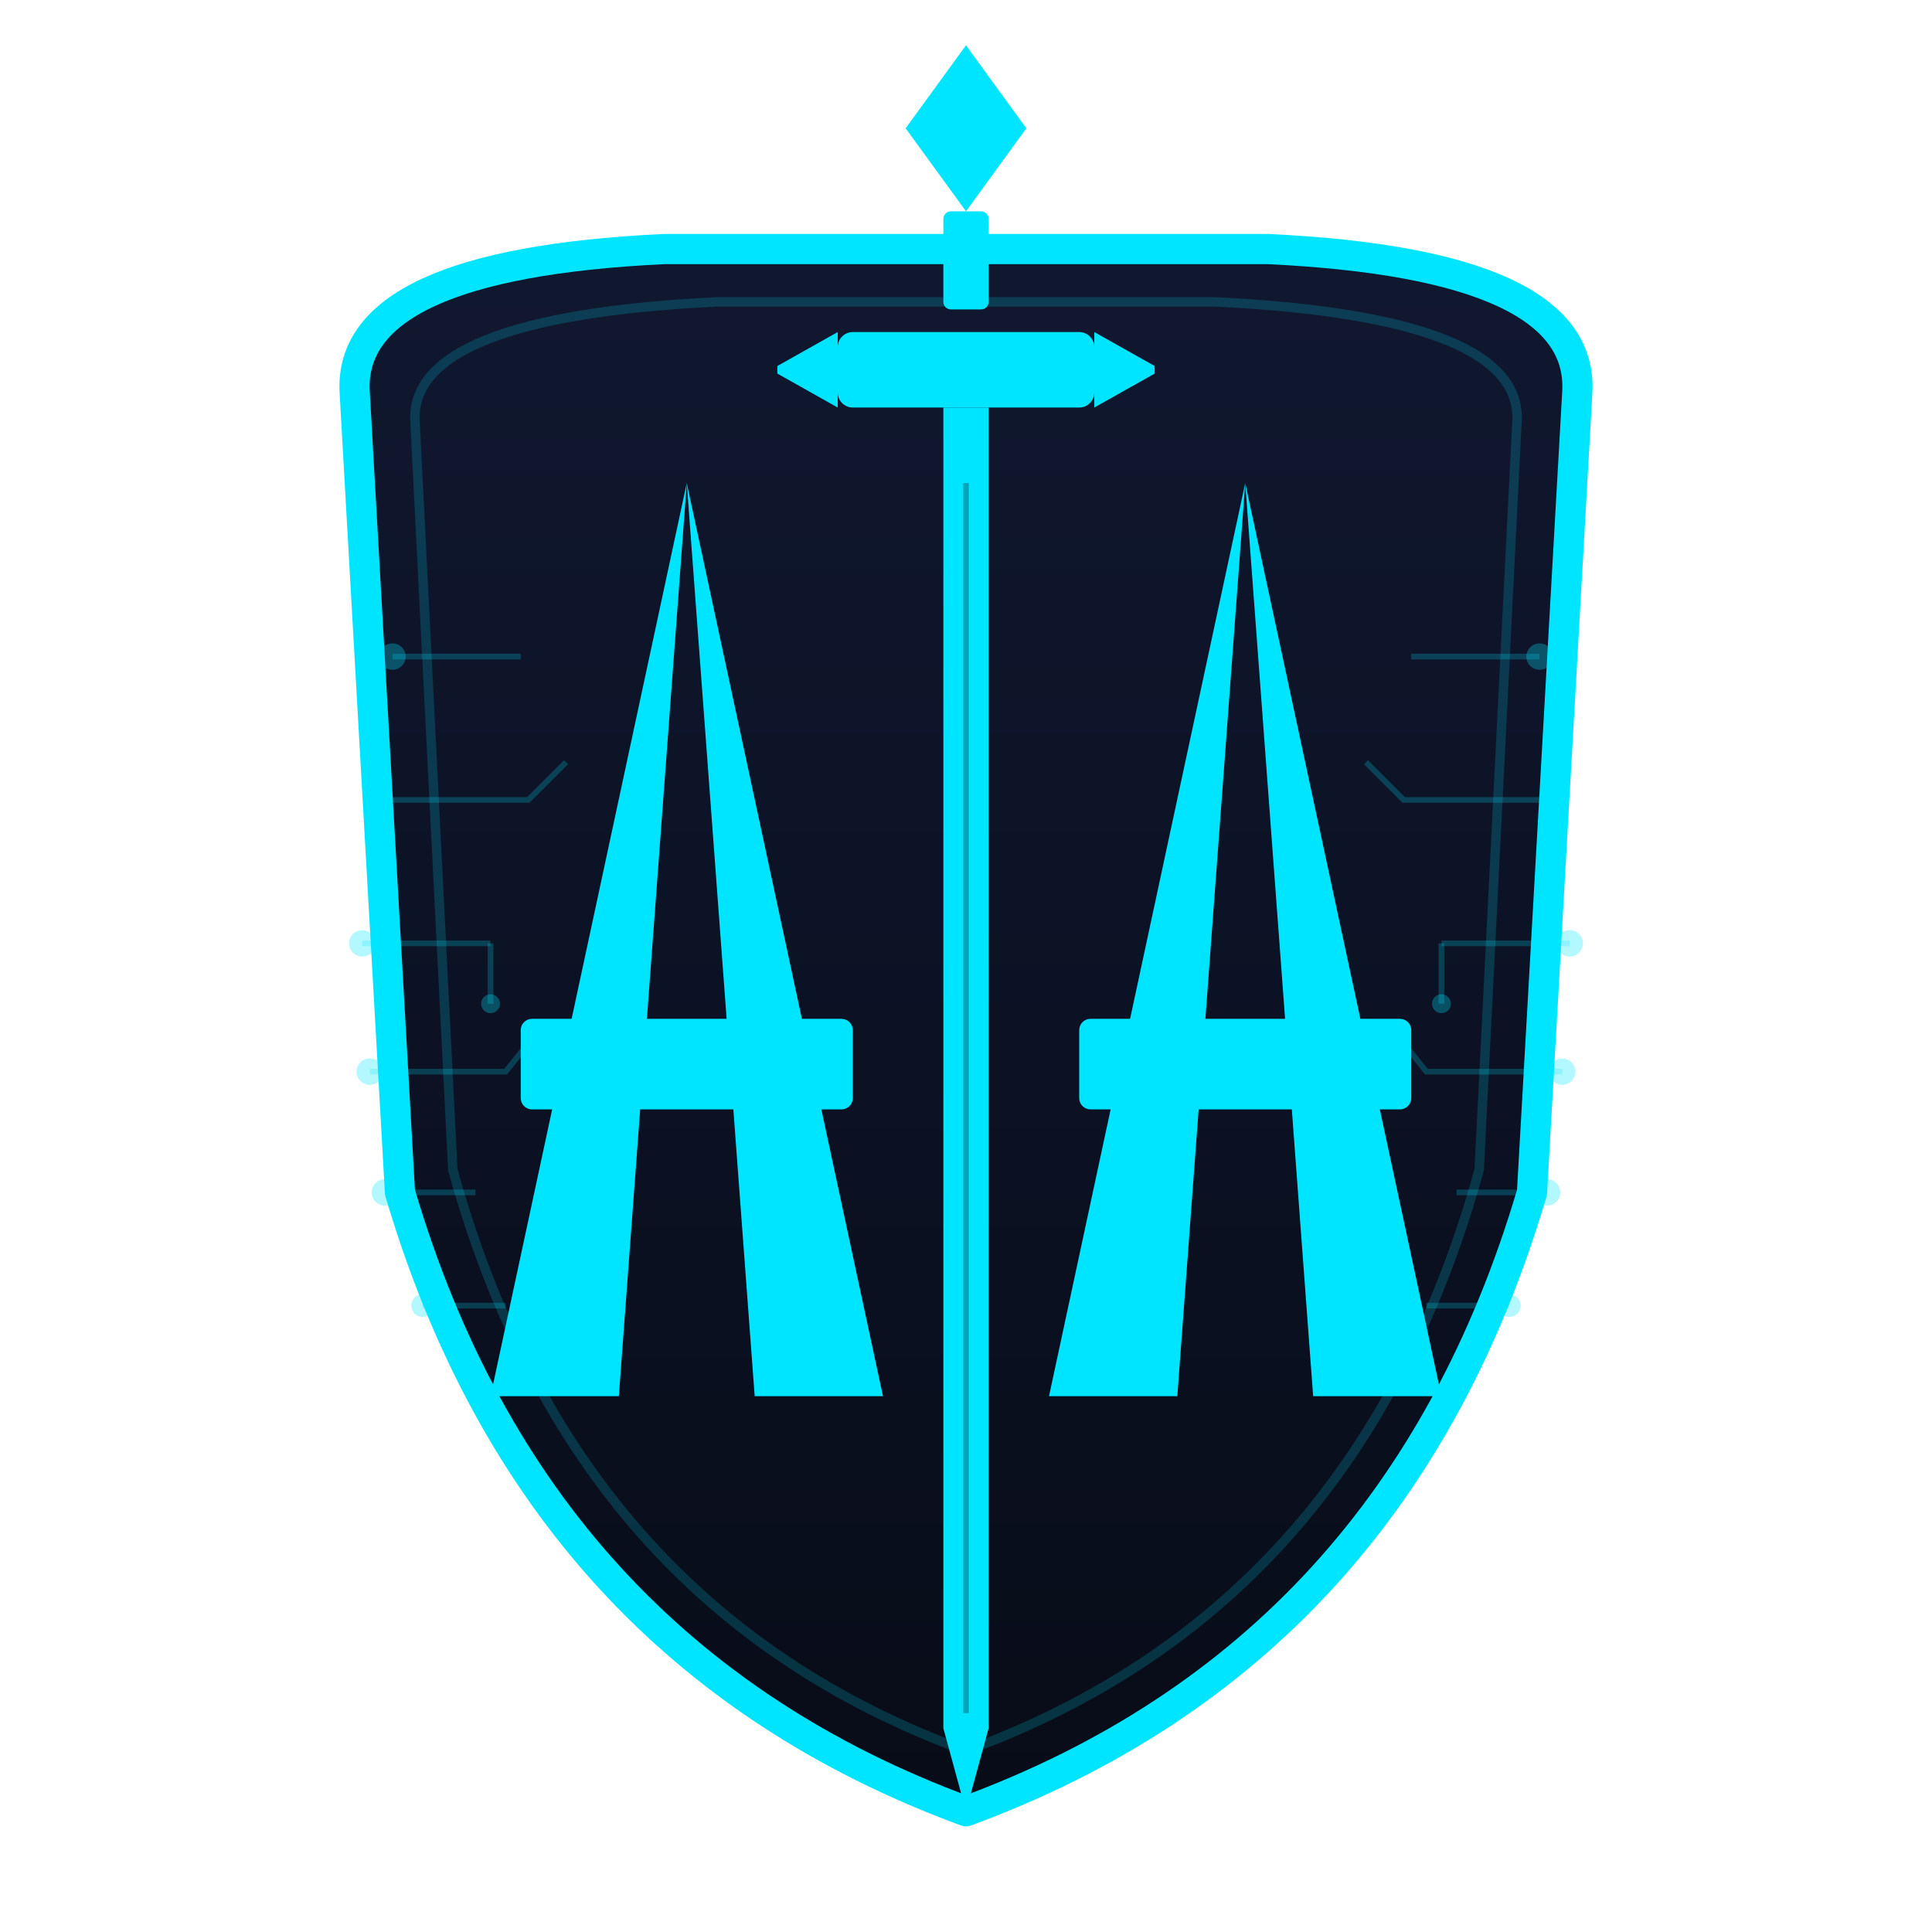
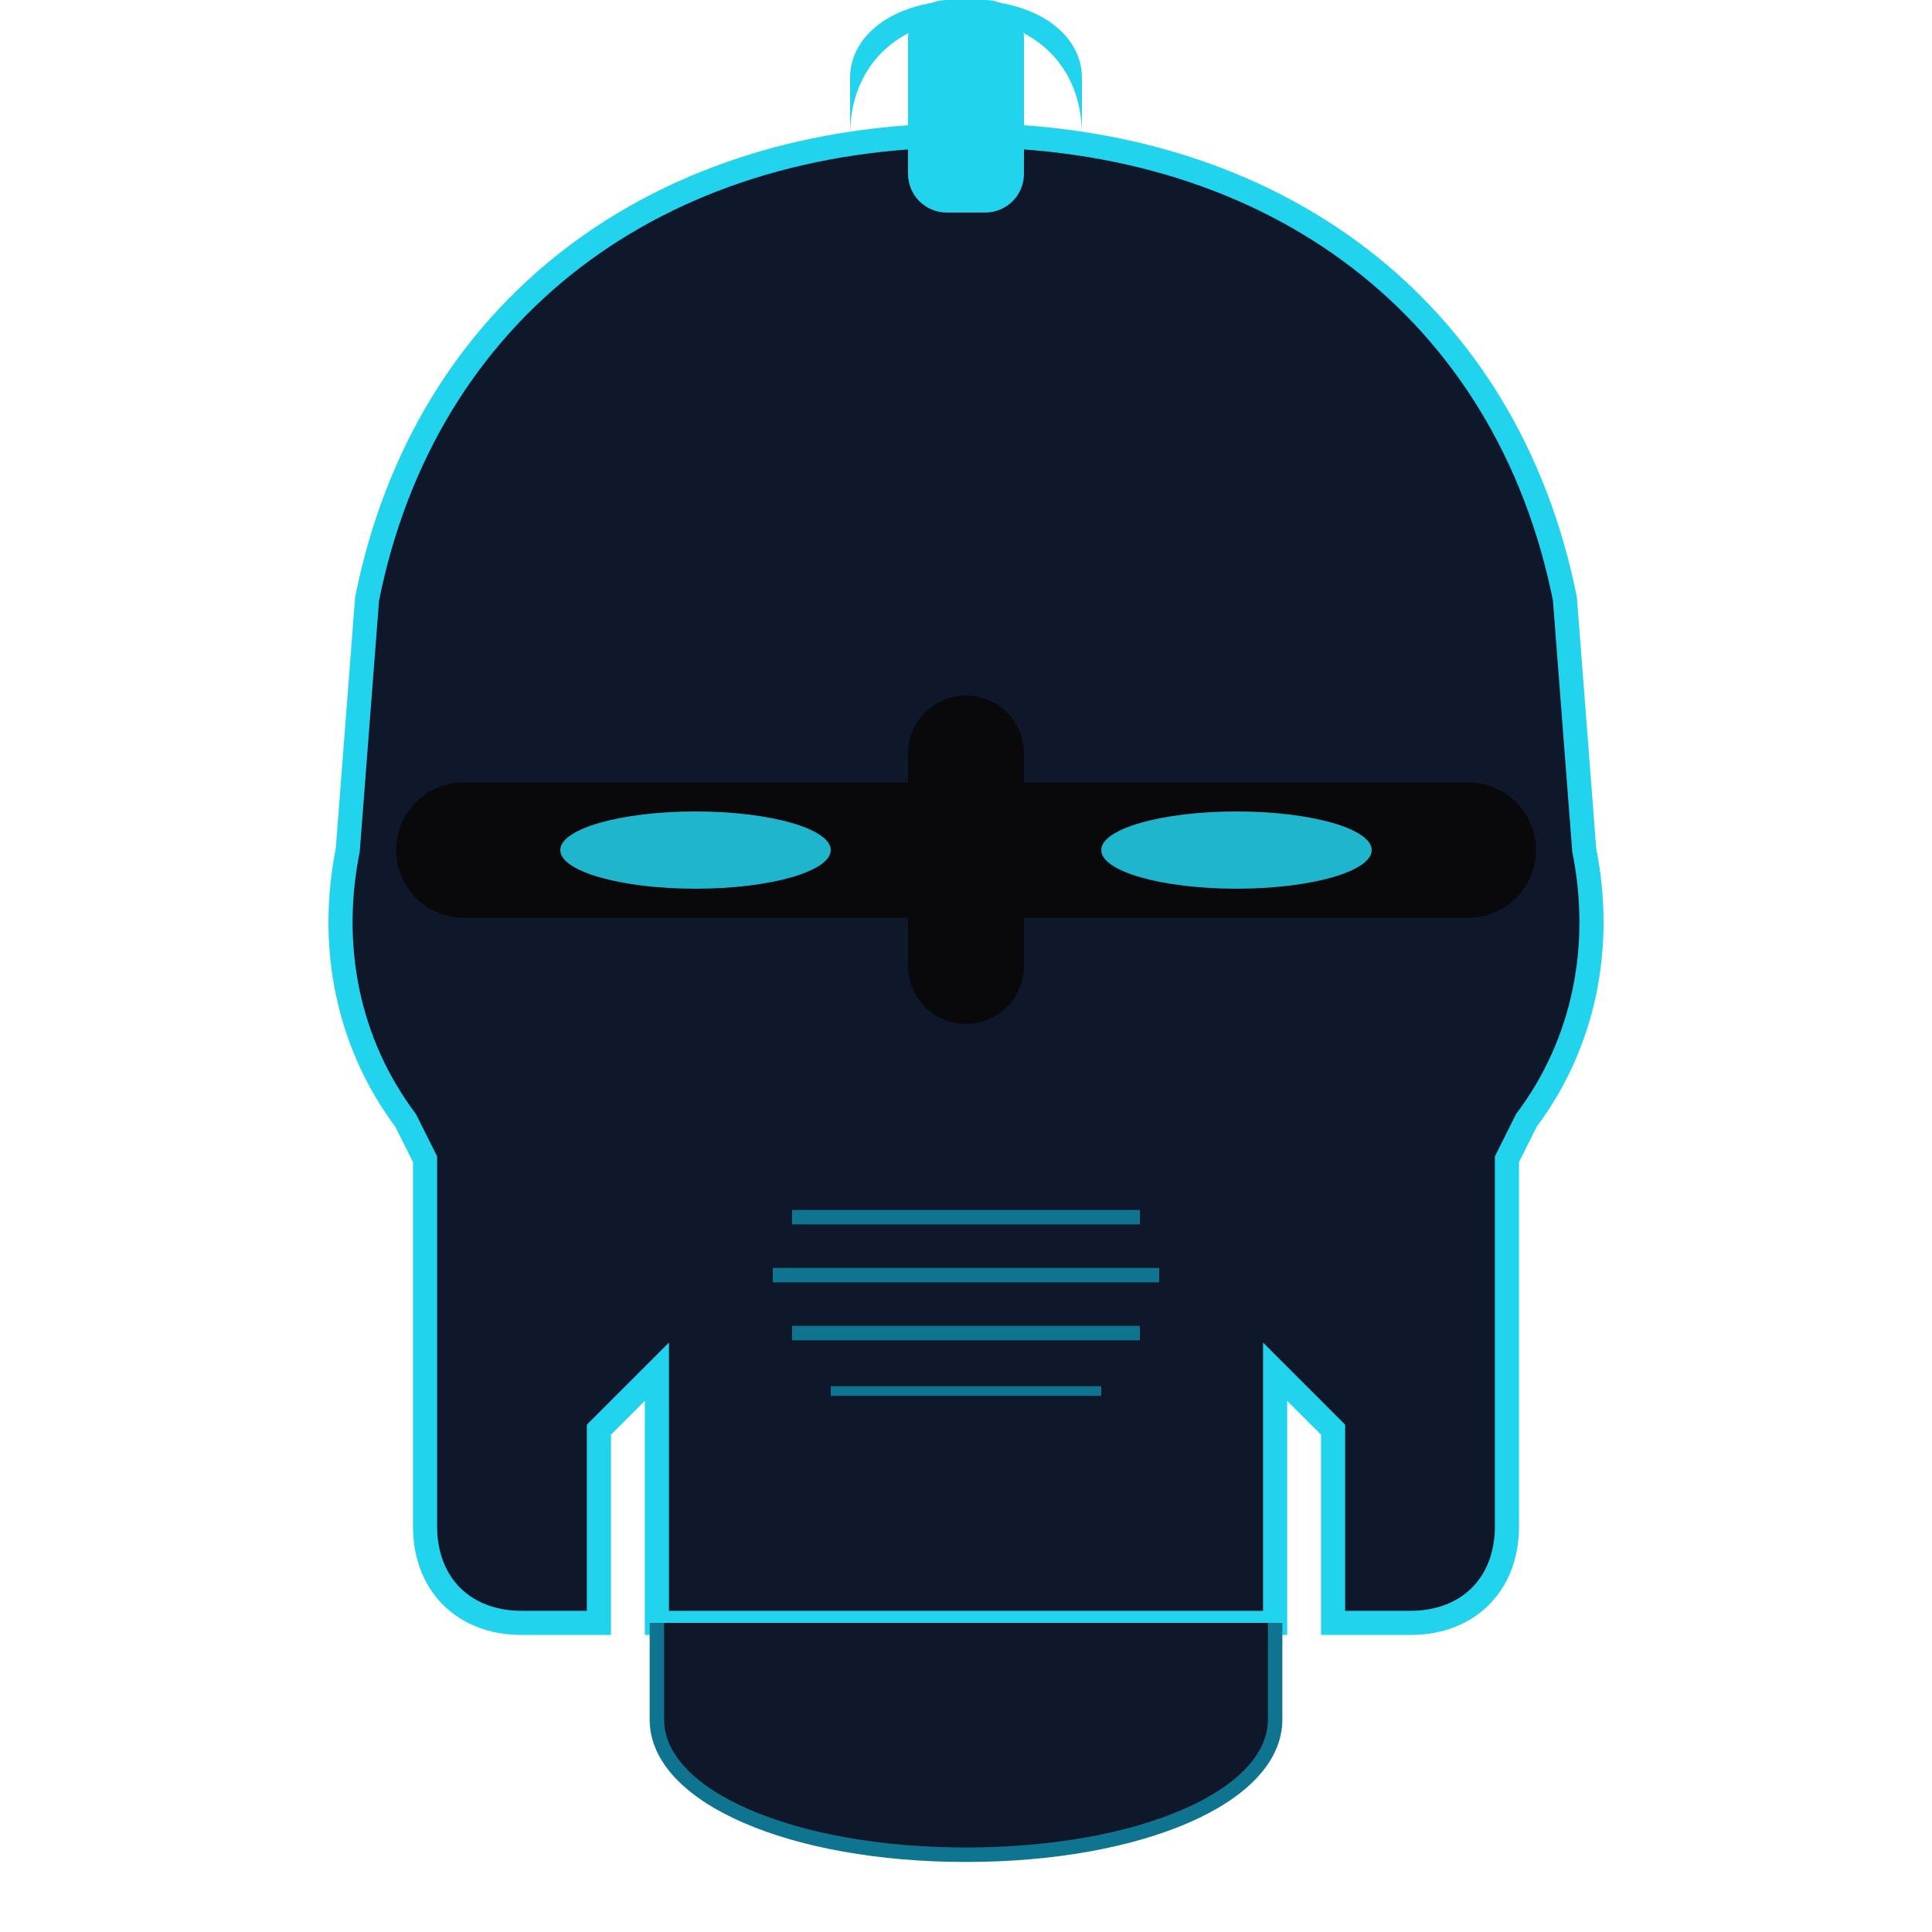
- <svg xmlns="http://www.w3.org/2000/svg" viewBox="0 0 512 512" fill="none">
-   <defs>
-     <linearGradient id="sf" x1="256" y1="64" x2="256" y2="482" gradientUnits="userSpaceOnUse">
-       <stop offset="0%" stop-color="#101830" />
-       <stop offset="100%" stop-color="#080C18" />
-     </linearGradient>
-   </defs>
-   <path d="M176 66 L336 66 Q420 70 418 104 L406 316 Q370 438 256 480 Q142 438 106 316 L94 104 Q92 70 176 66 Z" fill="url(#sf)" stroke="#00E5FF" stroke-width="8" stroke-linejoin="round" />
-   <path d="M190 80 L322 80 Q404 84 402 112 L392 310 Q360 426 256 464 Q152 426 120 310 L110 112 Q108 84 190 80 Z" fill="none" stroke="rgba(0,229,255,0.18)" stroke-width="2.5" />
-   <g stroke="rgba(0,229,255,0.22)" stroke-width="1.5" fill="none">
-     <path d="M104 174 L138 174" />
-     <path d="M100 212 L140 212 L150 202" />
-     <path d="M96 250 L130 250" />
-     <path d="M130 250 L130 266" />
-     <path d="M98 284 L134 284 L142 274" />
-     <path d="M102 316 L126 316" />
-     <path d="M112 346 L134 346" />
-   </g>
-   <g stroke="rgba(0,229,255,0.22)" stroke-width="1.5" fill="none">
-     <path d="M408 174 L374 174" />
-     <path d="M412 212 L372 212 L362 202" />
-     <path d="M416 250 L382 250" />
-     <path d="M382 250 L382 266" />
-     <path d="M414 284 L378 284 L370 274" />
-     <path d="M410 316 L386 316" />
-     <path d="M400 346 L378 346" />
-   </g>
-   <g fill="rgba(0,229,255,0.30)">
-     <circle cx="104" cy="174" r="3.5" />
-     <circle cx="100" cy="212" r="3.5" />
-     <circle cx="96" cy="250" r="3.5" />
-     <circle cx="130" cy="266" r="2.5" />
-     <circle cx="98" cy="284" r="3.5" />
-     <circle cx="102" cy="316" r="3.5" />
-     <circle cx="112" cy="346" r="3" />
-     <circle cx="408" cy="174" r="3.5" />
-     <circle cx="412" cy="212" r="3.5" />
-     <circle cx="416" cy="250" r="3.5" />
-     <circle cx="382" cy="266" r="2.5" />
-     <circle cx="414" cy="284" r="3.5" />
-     <circle cx="410" cy="316" r="3.5" />
-     <circle cx="400" cy="346" r="3" />
-   </g>
-   <path d="M256 12 L272 34 L256 56 L240 34 Z" fill="#00E5FF" />
-   <rect x="250" y="56" width="12" height="26" rx="2" fill="#00E5FF" />
-   <path d="M206 97 L222 88 L222 108 L206 99 Z" fill="#00E5FF" />
-   <rect x="222" y="88" width="68" height="20" rx="4" fill="#00E5FF" />
-   <path d="M306 97 L290 88 L290 108 L306 99 Z" fill="#00E5FF" />
-   <path d="M250 108 L250 458 L256 480 L262 458 L262 108 Z" fill="#00E5FF" />
-   <line x1="256" y1="128" x2="256" y2="454" stroke="#080C18" stroke-width="1.5" opacity="0.3" />
-   <polygon points="182,128 130,370 164,370" fill="#00E5FF" />
-   <polygon points="182,128 200,370 234,370" fill="#00E5FF" />
-   <rect x="138" y="270" width="88" height="24" rx="3" fill="#00E5FF" />
-   <polygon points="330,128 278,370 312,370" fill="#00E5FF" />
-   <polygon points="330,128 348,370 382,370" fill="#00E5FF" />
-   <rect x="286" y="270" width="88" height="24" rx="3" fill="#00E5FF" />
+ <svg xmlns="http://www.w3.org/2000/svg" viewBox="0 0 200 200" fill="none">
+   <path d="M100 14            C68 14 44 32 38 62            L36 88            C34 98 36 108 42 116            L44 120            L44 158            C44 164 48 168 54 168            L62 168            L62 148            L68 142            L68 168            L132 168            L132 142            L138 148            L138 168            L146 168            C152 168 156 164 156 158            L156 120            L158 116            C164 108 166 98 164 88            L162 62            C156 32 132 14 100 14Z" fill="#0f172a" stroke="#22d3ee" stroke-width="2.5" />
+   <path d="M88 14 C88 6 94 2 100 2 C106 2 112 6 112 14            L112 8 C112 4 108 0 100 0 C92 0 88 4 88 8Z" fill="#22d3ee" />
+   <rect x="94" y="0" width="12" height="22" rx="4" fill="#22d3ee" />
+   <path d="M96 0 C96 -4 98 -6 100 -6 C102 -6 104 -4 104 0" fill="#22d3ee" />
+   <path d="M48 88 L152 88" stroke="#09090b" stroke-width="14" stroke-linecap="round" />
+   <line x1="100" y1="78" x2="100" y2="100" stroke="#09090b" stroke-width="12" stroke-linecap="round" />
+   <ellipse cx="72" cy="88" rx="14" ry="4" fill="#22d3ee" opacity="0.85" />
+   <ellipse cx="128" cy="88" rx="14" ry="4" fill="#22d3ee" opacity="0.85" />
+   <line x1="82" y1="126" x2="118" y2="126" stroke="#0e7490" stroke-width="1.5" />
+   <line x1="80" y1="132" x2="120" y2="132" stroke="#0e7490" stroke-width="1.5" />
+   <line x1="82" y1="138" x2="118" y2="138" stroke="#0e7490" stroke-width="1.5" />
+   <line x1="86" y1="144" x2="114" y2="144" stroke="#0e7490" stroke-width="1" />
+   <path d="M68 168 L68 178 C68 186 82 192 100 192 C118 192 132 186 132 178 L132 168" fill="#0f172a" stroke="#0e7490" stroke-width="1.5" />
</svg>
